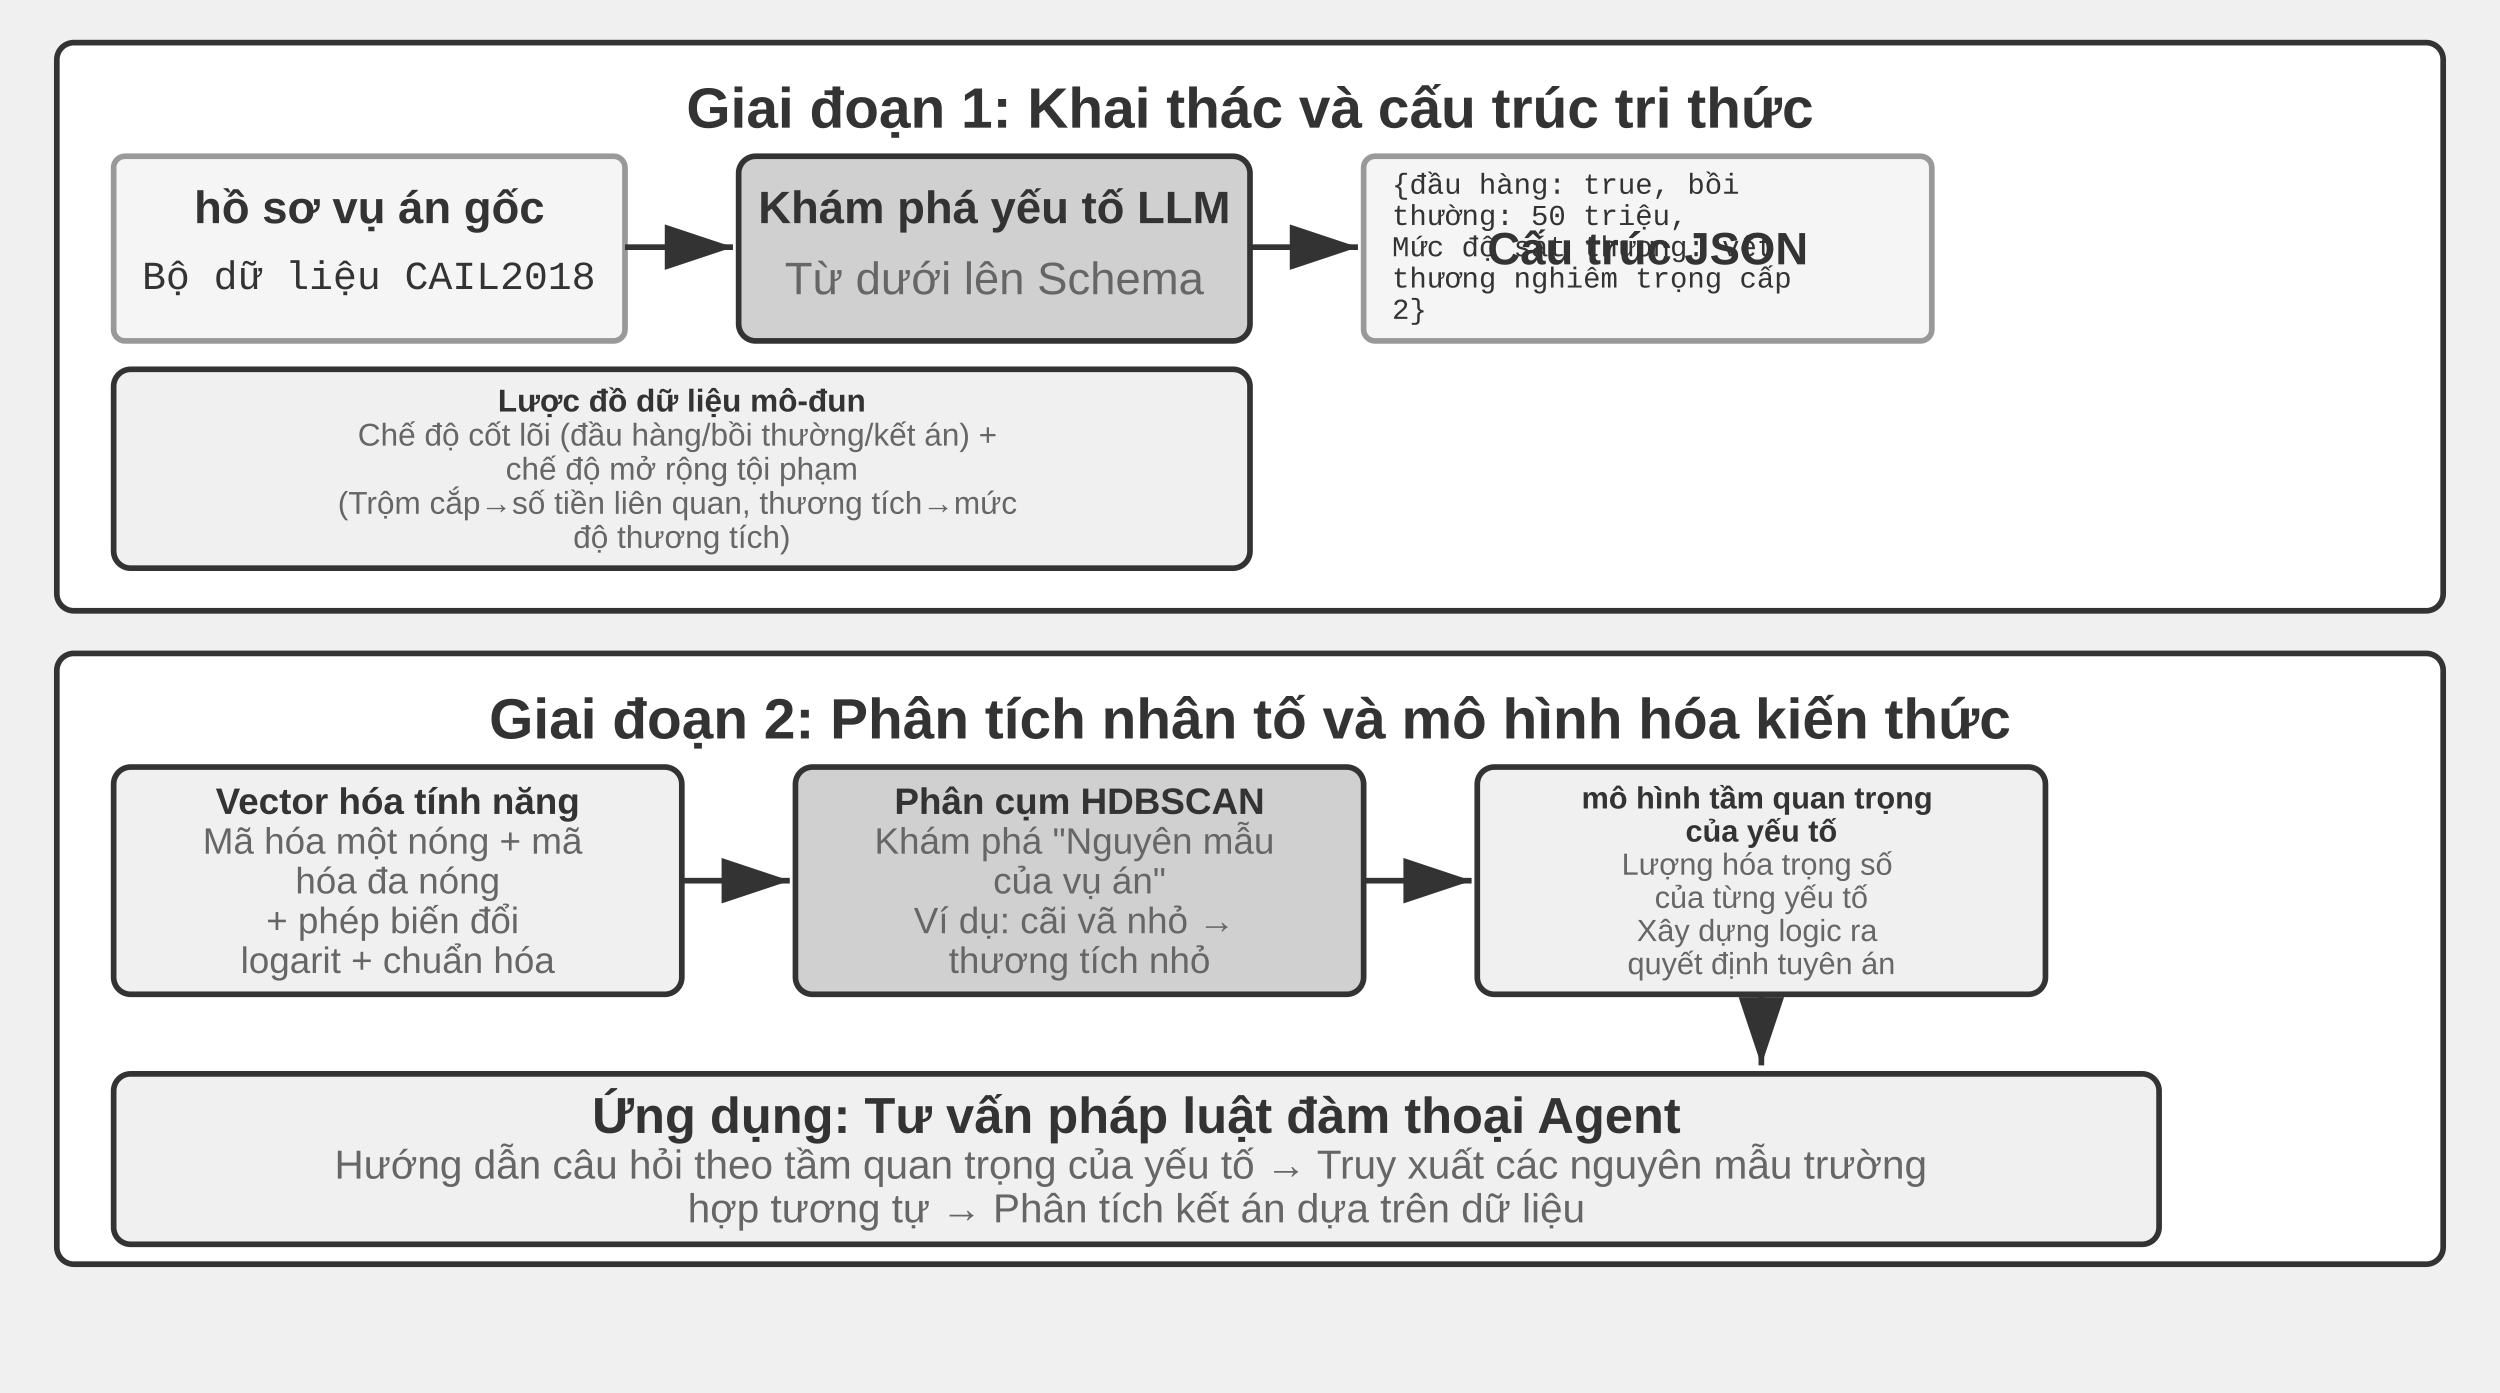
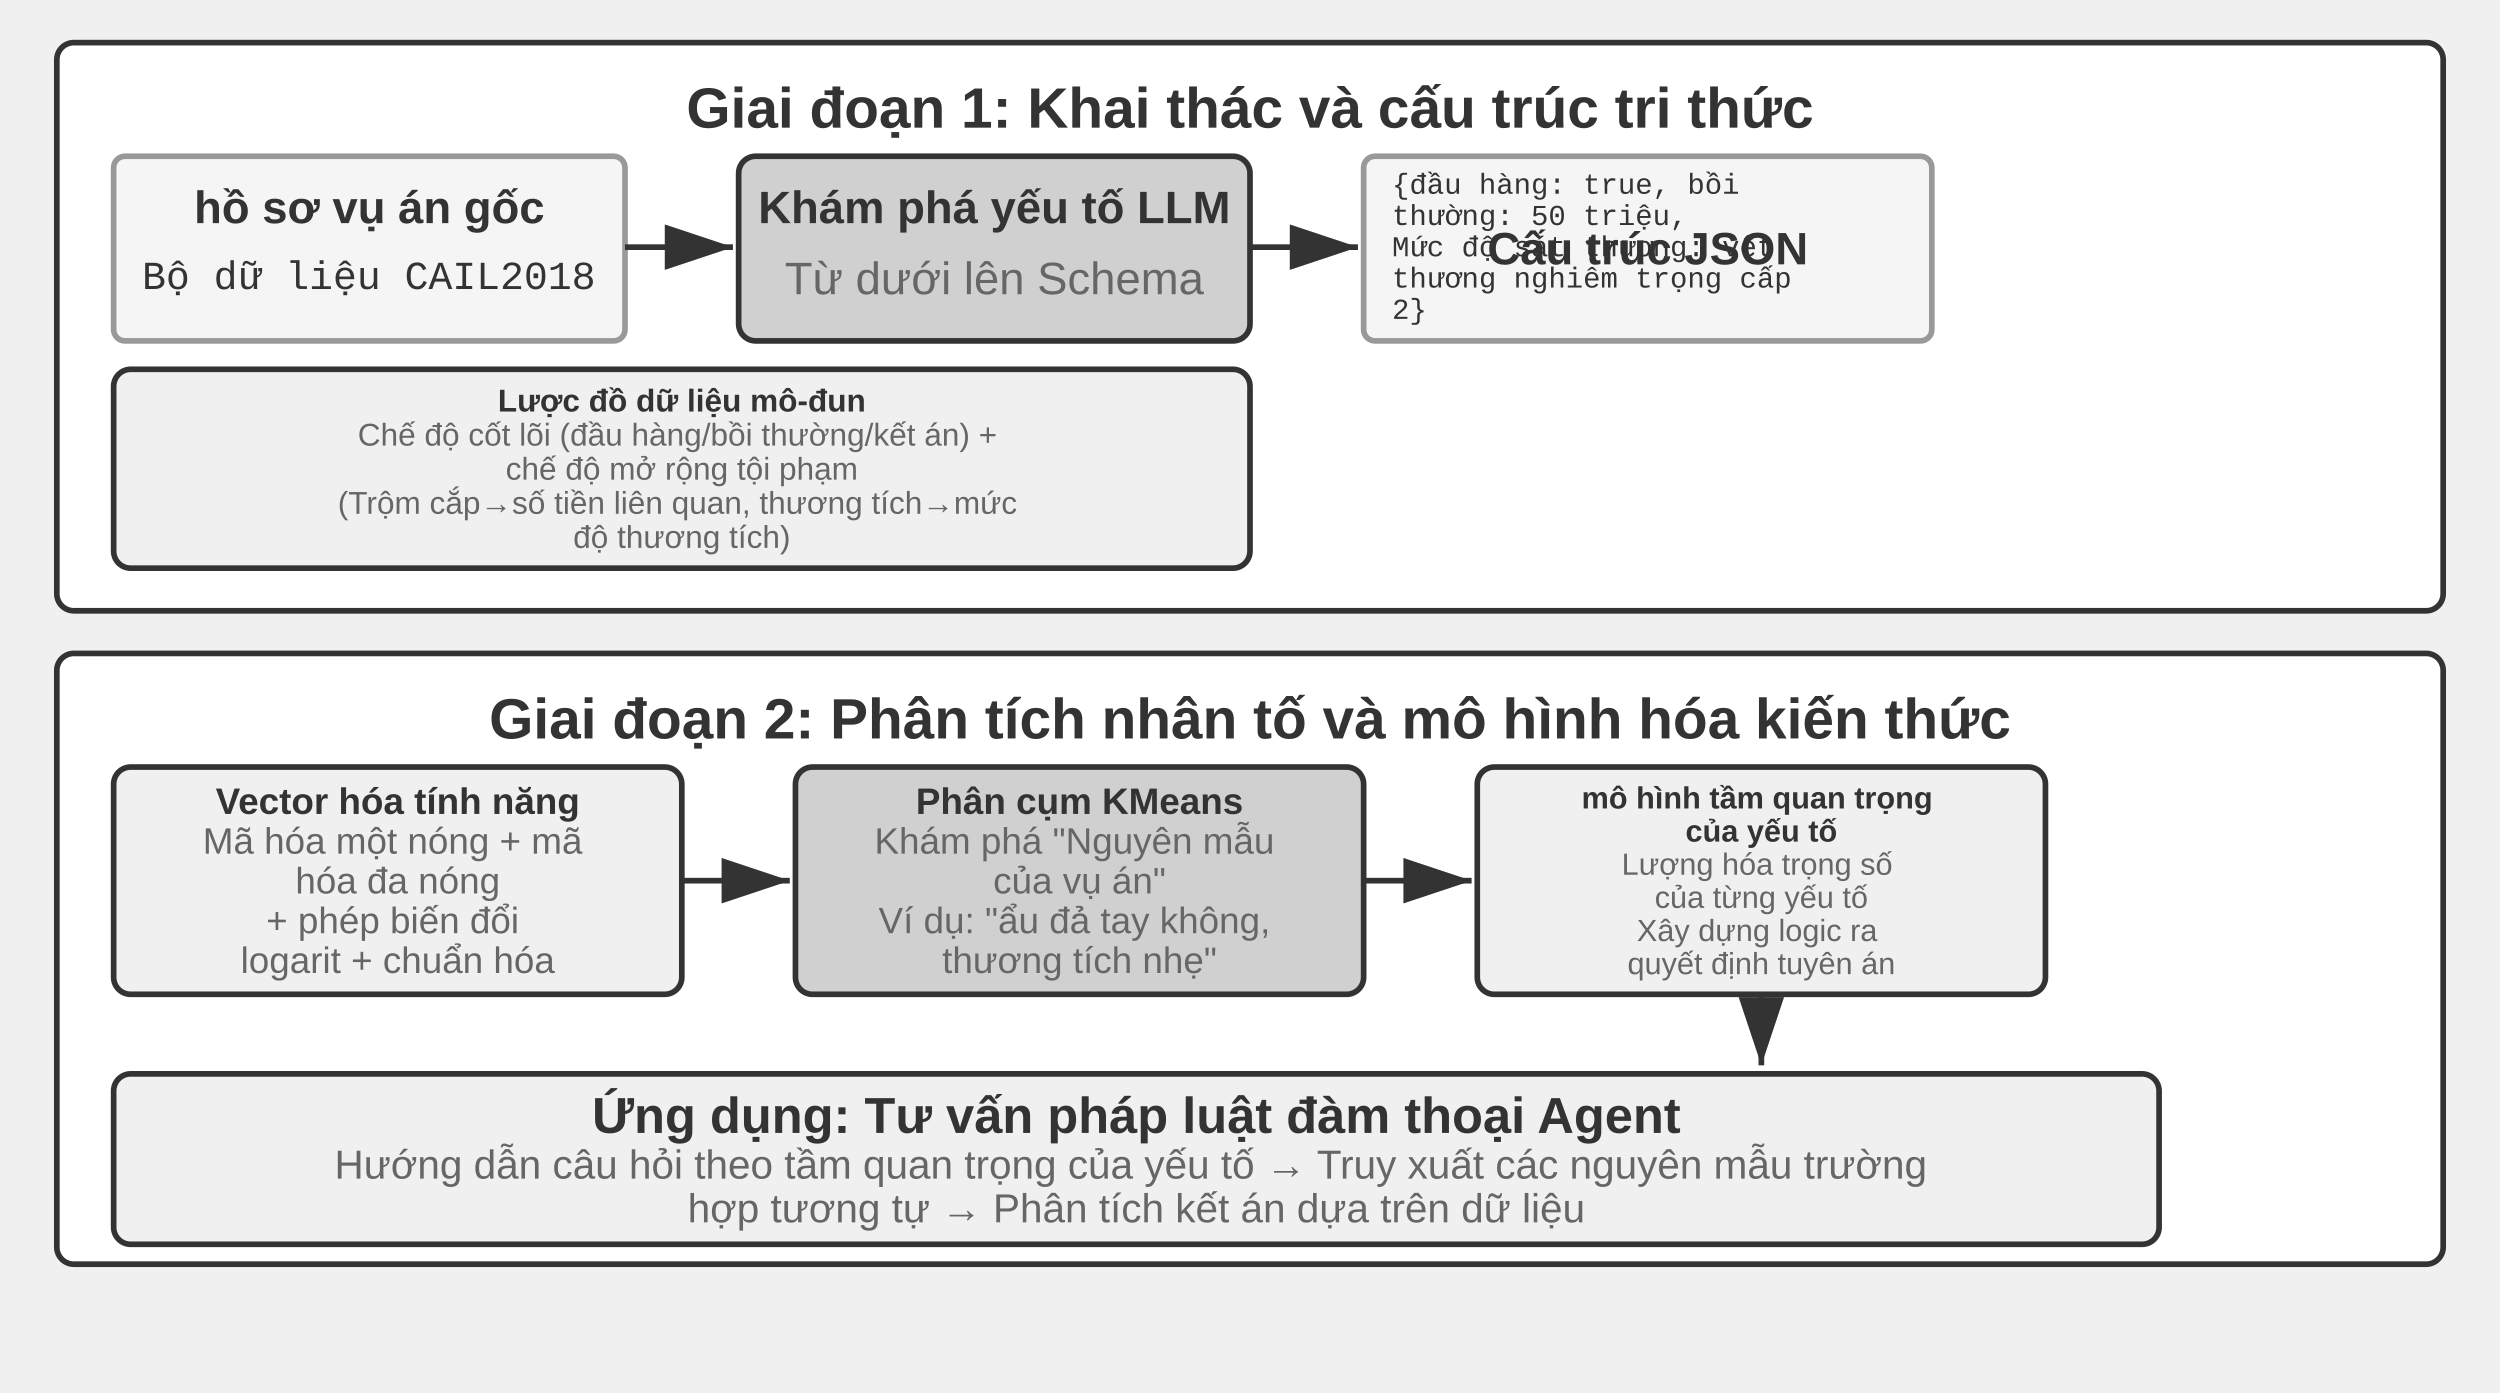
<svg xmlns="http://www.w3.org/2000/svg" viewBox="0 40 880 490" width="880" height="490" style="background:#ffffff">
  <defs>
    <marker id="ah" markerWidth="12" markerHeight="8" refX="12" refY="4" orient="auto">
      <polygon points="0 0, 12 4, 0 8" fill="#333333" />
    </marker>
    <marker id="ah-light" markerWidth="12" markerHeight="8" refX="12" refY="4" orient="auto">
      <polygon points="0 0, 12 4, 0 8" fill="#999999" />
    </marker>
  </defs>
  <rect x="20" y="55" width="840" height="200" rx="6" fill="#ffffff" stroke="#333333" stroke-width="2" />
  <text x="440" y="78" font-family="Arial, 'Helvetica Neue', Helvetica, 'PingFang SC', 'Microsoft YaHei', sans-serif" font-size="20" fill="#333333" text-anchor="middle" dominant-baseline="central" font-weight="bold">Giai đoạn 1: Khai thác và cấu trúc tri thức</text>
  <rect x="40" y="95" width="180" height="65" rx="4" fill="#f5f5f5" stroke="#999999" stroke-width="2" />
  <text x="130" y="113" font-family="Arial, 'Helvetica Neue', Helvetica, 'PingFang SC', 'Microsoft YaHei', sans-serif" font-size="16" fill="#333333" text-anchor="middle" dominant-baseline="central" font-weight="bold">hồ sơ vụ án gốc</text>
  <text x="50" y="138" font-family="'Courier New', Courier, monospace" font-size="14" fill="#333333" text-anchor="start" dominant-baseline="central">Bộ dữ liệu CAIL2018</text>
  <line x1="220" y1="127" x2="258" y2="127" stroke="#333333" stroke-width="2" marker-end="url(#ah)" />
  <rect x="260" y="95" width="180" height="65" rx="6" fill="#d0d0d0" stroke="#333333" stroke-width="2" />
  <text x="350" y="113" font-family="Arial, 'Helvetica Neue', Helvetica, 'PingFang SC', 'Microsoft YaHei', sans-serif" font-size="16" fill="#333333" text-anchor="middle" dominant-baseline="central" font-weight="bold">Khám phá yếu tố LLM</text>
  <text x="350" y="138" font-family="Arial, 'Helvetica Neue', Helvetica, 'PingFang SC', 'Microsoft YaHei', sans-serif" font-size="16" fill="#666666" text-anchor="middle" dominant-baseline="central" font-weight="normal">Từ dưới lên Schema</text>
  <line x1="440" y1="127" x2="478" y2="127" stroke="#333333" stroke-width="2" marker-end="url(#ah)" />
  <rect x="480" y="95" width="200" height="65" rx="4" fill="#f5f5f5" stroke="#999999" stroke-width="2" />
  <text x="580" y="127.5" font-family="Arial, 'Helvetica Neue', Helvetica, 'PingFang SC', 'Microsoft YaHei', sans-serif" font-size="16" fill="#333333" text-anchor="middle" dominant-baseline="central" font-weight="bold">Cấu trúc JSON</text>
  <text x="490" y="0" font-family="'Courier New', Courier, monospace" font-size="10.19" fill="#333333" text-anchor="start" dominant-baseline="central">
    <tspan x="490" dy="105.49">{đầu hàng: true, bồi</tspan>
    <tspan x="490" dy="11.01">thường: 50 triệu,</tspan>
  </text>
  <text x="490" y="0" font-family="'Courier New', Courier, monospace" font-size="10.19" fill="#333333" text-anchor="start" dominant-baseline="central">
    <tspan x="490" dy="127.5">Mức độ sát thương: vết</tspan>
    <tspan x="490" dy="11.01">thương nghiêm trọng cấp</tspan>
    <tspan x="490" dy="11.01">2}</tspan>
  </text>
  <rect x="40" y="170" width="400" height="70" rx="6" fill="#f0f0f0" stroke="#333333" stroke-width="2" />
  <text x="240" y="181" font-family="Arial, 'Helvetica Neue', Helvetica, 'PingFang SC', 'Microsoft YaHei', sans-serif" font-size="11.11" fill="#333333" text-anchor="middle" dominant-baseline="central" font-weight="bold">Lược đồ dữ liệu mô-đun</text>
  <text x="240" y="0" font-family="Arial, 'Helvetica Neue', Helvetica, 'PingFang SC', 'Microsoft YaHei', sans-serif" font-size="11.11" fill="#666666" text-anchor="middle" dominant-baseline="central" font-weight="normal">
    <tspan x="240" dy="193">Chế độ cốt lõi (đầu hàng/bồi thường/kết án) +</tspan>
    <tspan x="240" dy="12">chế độ mở rộng tội phạm</tspan>
  </text>
  <text x="240" y="0" font-family="Arial, 'Helvetica Neue', Helvetica, 'PingFang SC', 'Microsoft YaHei', sans-serif" font-size="11.11" fill="#666666" text-anchor="middle" dominant-baseline="central" font-weight="normal">
    <tspan x="240" dy="217">(Trộm cắp→số tiền liên quan, thương tích→mức</tspan>
    <tspan x="240" dy="12">độ thương tích)</tspan>
  </text>
  <rect x="20" y="270" width="840" height="215" rx="6" fill="#ffffff" stroke="#333333" stroke-width="2" />
  <text x="440" y="293" font-family="Arial, 'Helvetica Neue', Helvetica, 'PingFang SC', 'Microsoft YaHei', sans-serif" font-size="20" fill="#333333" text-anchor="middle" dominant-baseline="central" font-weight="bold">Giai đoạn 2: Phân tích nhân tố và mô hình hóa kiến ​​thức</text>
  <rect x="40" y="310" width="200" height="80" rx="6" fill="#f0f0f0" stroke="#333333" stroke-width="2" />
  <text x="140" y="322.01" font-family="Arial, 'Helvetica Neue', Helvetica, 'PingFang SC', 'Microsoft YaHei', sans-serif" font-size="12.96" fill="#333333" text-anchor="middle" dominant-baseline="central" font-weight="bold">Vector hóa tính năng</text>
  <text x="140" y="0" font-family="Arial, 'Helvetica Neue', Helvetica, 'PingFang SC', 'Microsoft YaHei', sans-serif" font-size="12.96" fill="#666666" text-anchor="middle" dominant-baseline="central" font-weight="normal">
    <tspan x="140" dy="336">Mã hóa một nóng + mã</tspan>
    <tspan x="140" dy="14">hóa đa nóng</tspan>
  </text>
  <text x="140" y="0" font-family="Arial, 'Helvetica Neue', Helvetica, 'PingFang SC', 'Microsoft YaHei', sans-serif" font-size="12.96" fill="#666666" text-anchor="middle" dominant-baseline="central" font-weight="normal">
    <tspan x="140" dy="364">+ phép biến đổi</tspan>
    <tspan x="140" dy="14">logarit + chuẩn hóa</tspan>
  </text>
  <line x1="240" y1="350" x2="278" y2="350" stroke="#333333" stroke-width="2" marker-end="url(#ah)" />
  <rect x="280" y="310" width="200" height="80" rx="6" fill="#d0d0d0" stroke="#333333" stroke-width="2" />
-   <text x="380" y="322.01" font-family="Arial, 'Helvetica Neue', Helvetica, 'PingFang SC', 'Microsoft YaHei', sans-serif" font-size="12.96" fill="#333333" text-anchor="middle" dominant-baseline="central" font-weight="bold">Phân cụm HDBSCAN</text>
+   <text x="380" y="322.01" font-family="Arial, 'Helvetica Neue', Helvetica, 'PingFang SC', 'Microsoft YaHei', sans-serif" font-size="12.96" fill="#333333" text-anchor="middle" dominant-baseline="central" font-weight="bold">Phân cụm KMeans</text>
  <text x="380" y="0" font-family="Arial, 'Helvetica Neue', Helvetica, 'PingFang SC', 'Microsoft YaHei', sans-serif" font-size="12.96" fill="#666666" text-anchor="middle" dominant-baseline="central" font-weight="normal">
    <tspan x="380" dy="336">Khám phá "Nguyên mẫu</tspan>
    <tspan x="380" dy="14">của vụ án"</tspan>
  </text>
  <text x="380" y="0" font-family="Arial, 'Helvetica Neue', Helvetica, 'PingFang SC', 'Microsoft YaHei', sans-serif" font-size="12.96" fill="#666666" text-anchor="middle" dominant-baseline="central" font-weight="normal">
-     <tspan x="380" dy="364">Ví dụ: cãi vã nhỏ →</tspan>
-     <tspan x="380" dy="14">thương tích nhỏ</tspan>
+     <tspan x="380" dy="364">Ví dụ: "ẩu đả tay không,</tspan>
+     <tspan x="380" dy="14">thương tích nhẹ"</tspan>
  </text>
  <line x1="480" y1="350" x2="518" y2="350" stroke="#333333" stroke-width="2" marker-end="url(#ah)" />
  <rect x="520" y="310" width="200" height="80" rx="6" fill="#f0f0f0" stroke="#333333" stroke-width="2" />
  <text x="620" y="0" font-family="Arial, 'Helvetica Neue', Helvetica, 'PingFang SC', 'Microsoft YaHei', sans-serif" font-size="10.8" fill="#333333" text-anchor="middle" dominant-baseline="central" font-weight="bold">
    <tspan x="620" dy="320.84">mô hình tầm quan trọng</tspan>
    <tspan x="620" dy="11.66">của yếu tố</tspan>
  </text>
  <text x="620" y="0" font-family="Arial, 'Helvetica Neue', Helvetica, 'PingFang SC', 'Microsoft YaHei', sans-serif" font-size="10.8" fill="#666666" text-anchor="middle" dominant-baseline="central" font-weight="normal">
    <tspan x="620" dy="344.17">Lượng hóa trọng số</tspan>
    <tspan x="620" dy="11.66">của từng yếu tố</tspan>
  </text>
  <text x="620" y="0" font-family="Arial, 'Helvetica Neue', Helvetica, 'PingFang SC', 'Microsoft YaHei', sans-serif" font-size="10.8" fill="#666666" text-anchor="middle" dominant-baseline="central" font-weight="normal">
    <tspan x="620" dy="367.5">Xây dựng logic ra</tspan>
    <tspan x="620" dy="11.66">quyết định tuyên án</tspan>
  </text>
  <line x1="620" y1="390" x2="620" y2="415" stroke="#333333" stroke-width="2" marker-end="url(#ah)" />
  <rect x="40" y="418" width="720" height="60" rx="6" fill="#f0f0f0" stroke="#333333" stroke-width="2" />
  <text x="400" y="432.61" font-family="Arial, 'Helvetica Neue', Helvetica, 'PingFang SC', 'Microsoft YaHei', sans-serif" font-size="17.81" fill="#333333" text-anchor="middle" dominant-baseline="central" font-weight="bold">Ứng dụng: Tư vấn pháp luật đàm thoại Agent</text>
  <text x="400" y="0" font-family="Arial, 'Helvetica Neue', Helvetica, 'PingFang SC', 'Microsoft YaHei', sans-serif" font-size="14.25" fill="#666666" text-anchor="middle" dominant-baseline="central" font-weight="normal">
    <tspan x="400" dy="449.92">Hướng dẫn câu hỏi theo tầm quan trọng của yếu tố → Truy xuất các nguyên mẫu trường</tspan>
    <tspan x="400" dy="15.39">hợp tương tự → Phân tích kết án dựa trên dữ liệu</tspan>
  </text>
</svg>
